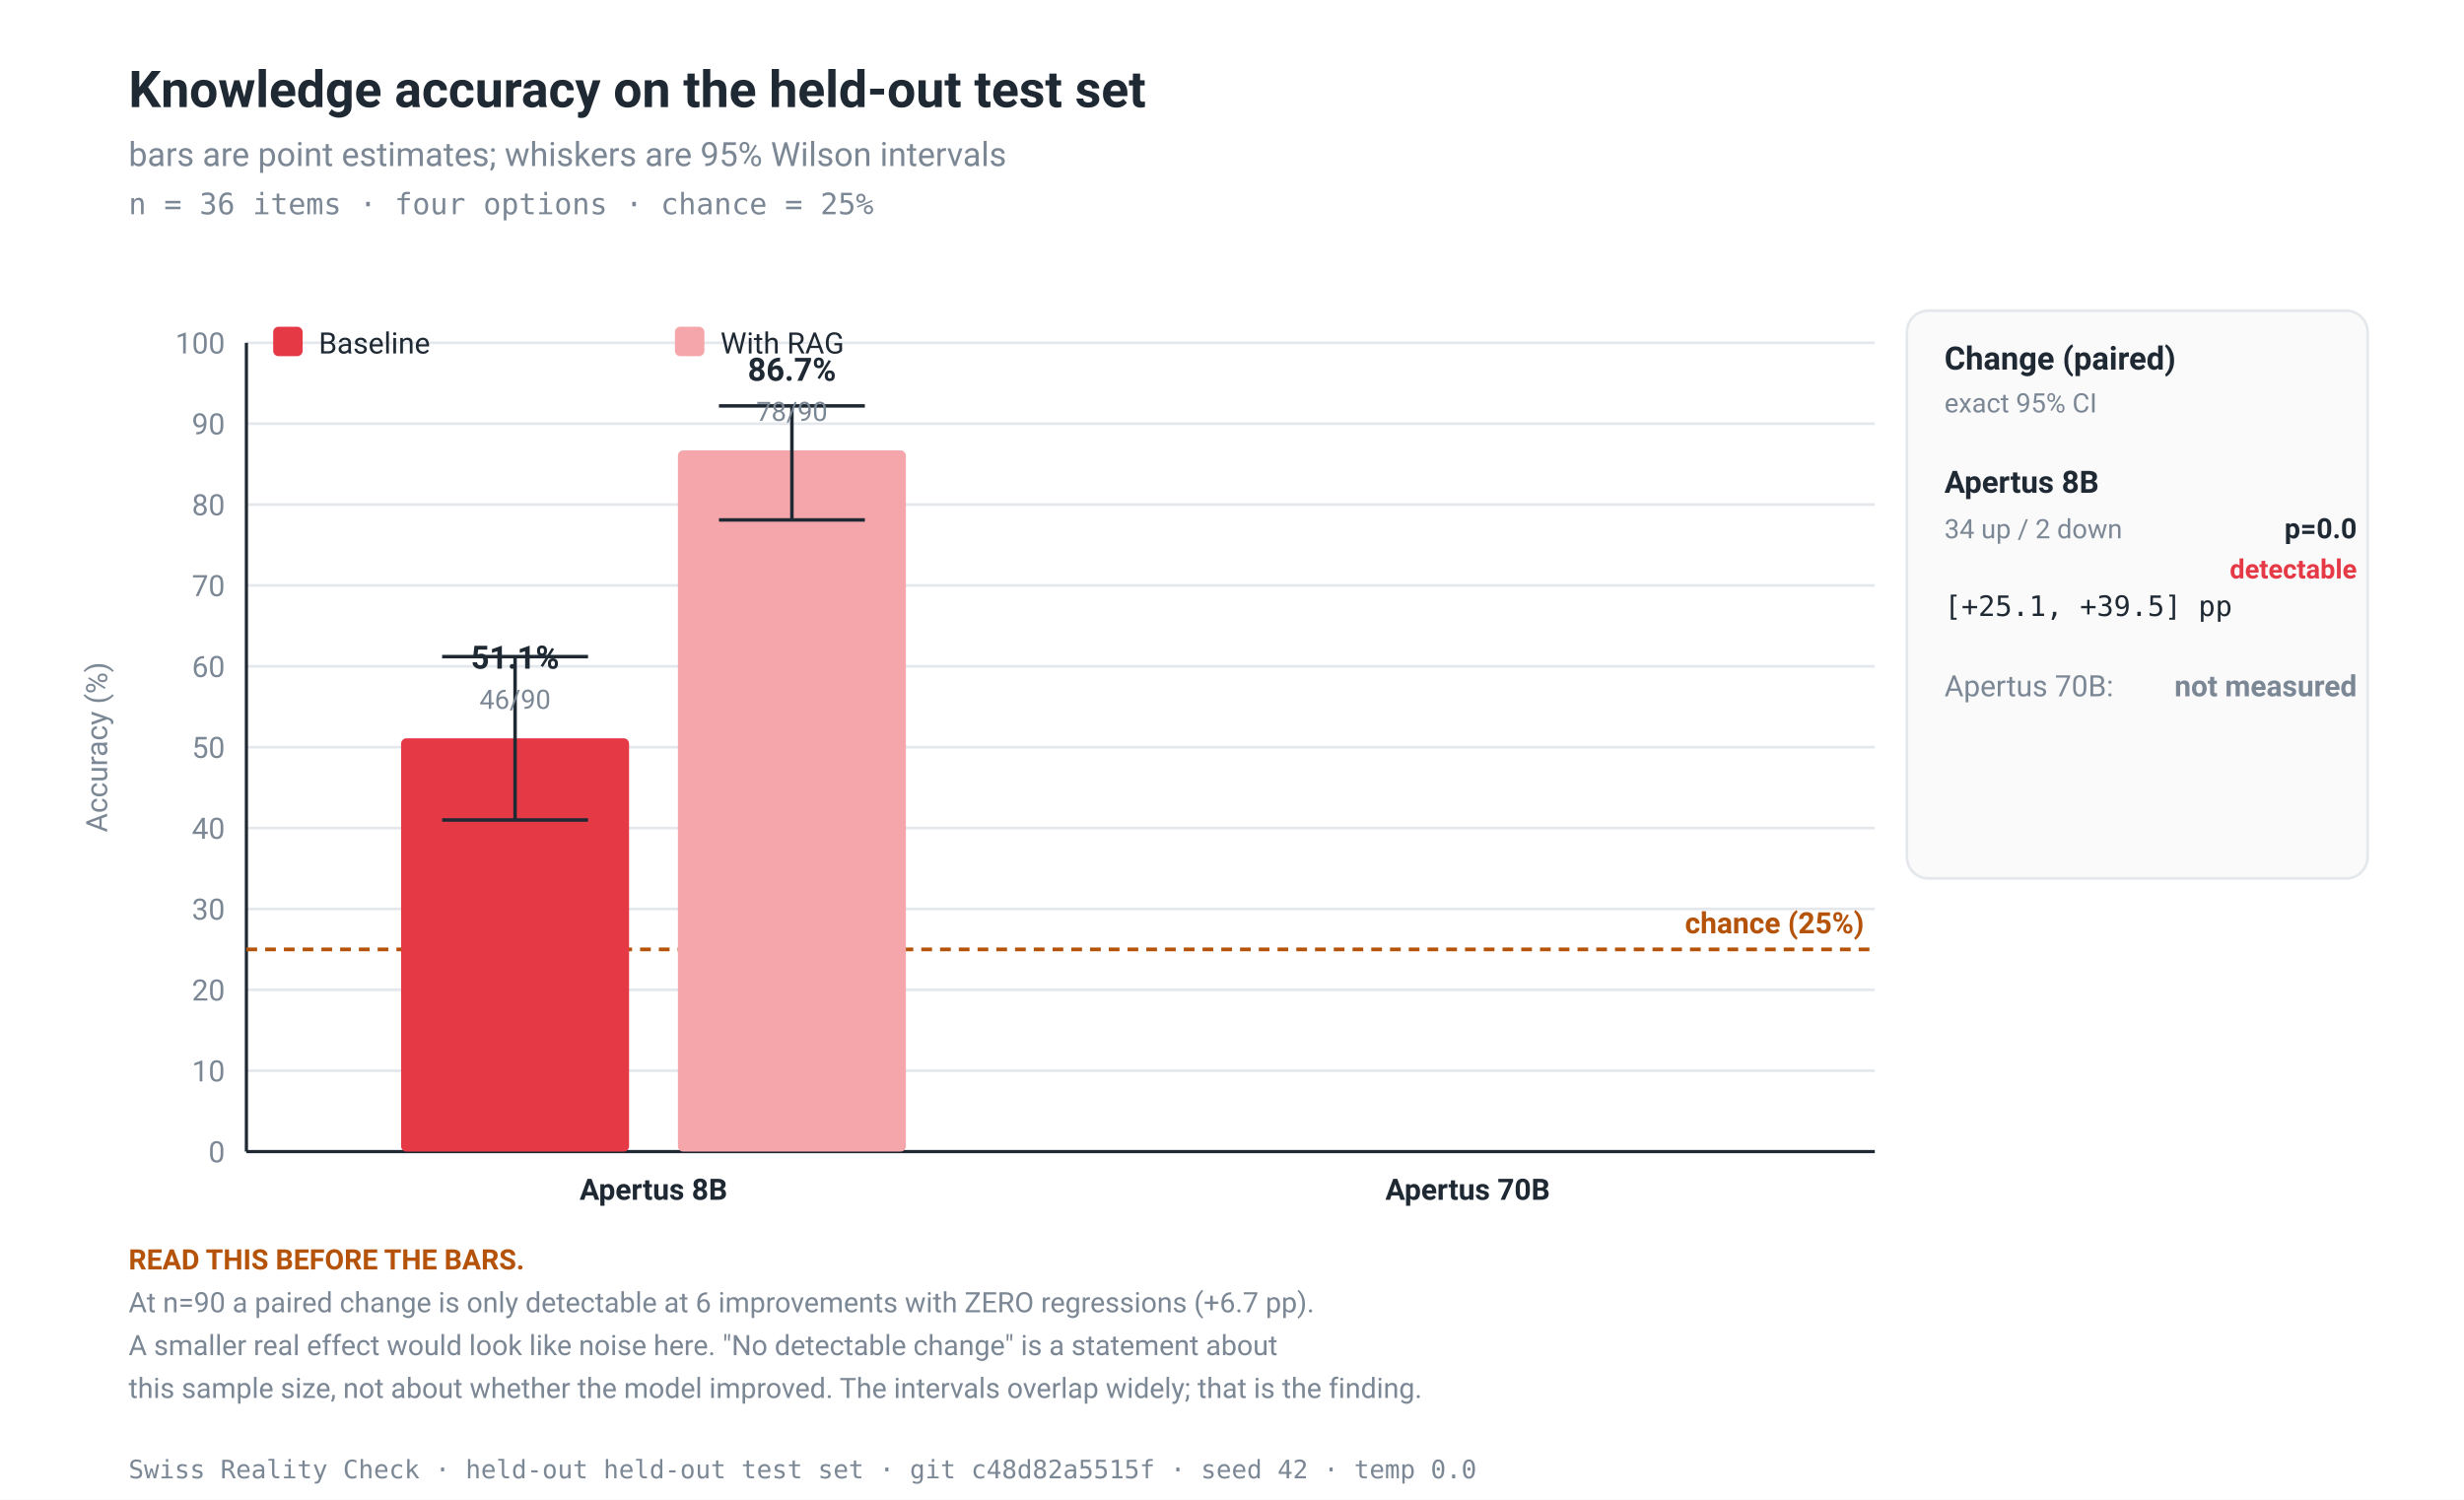
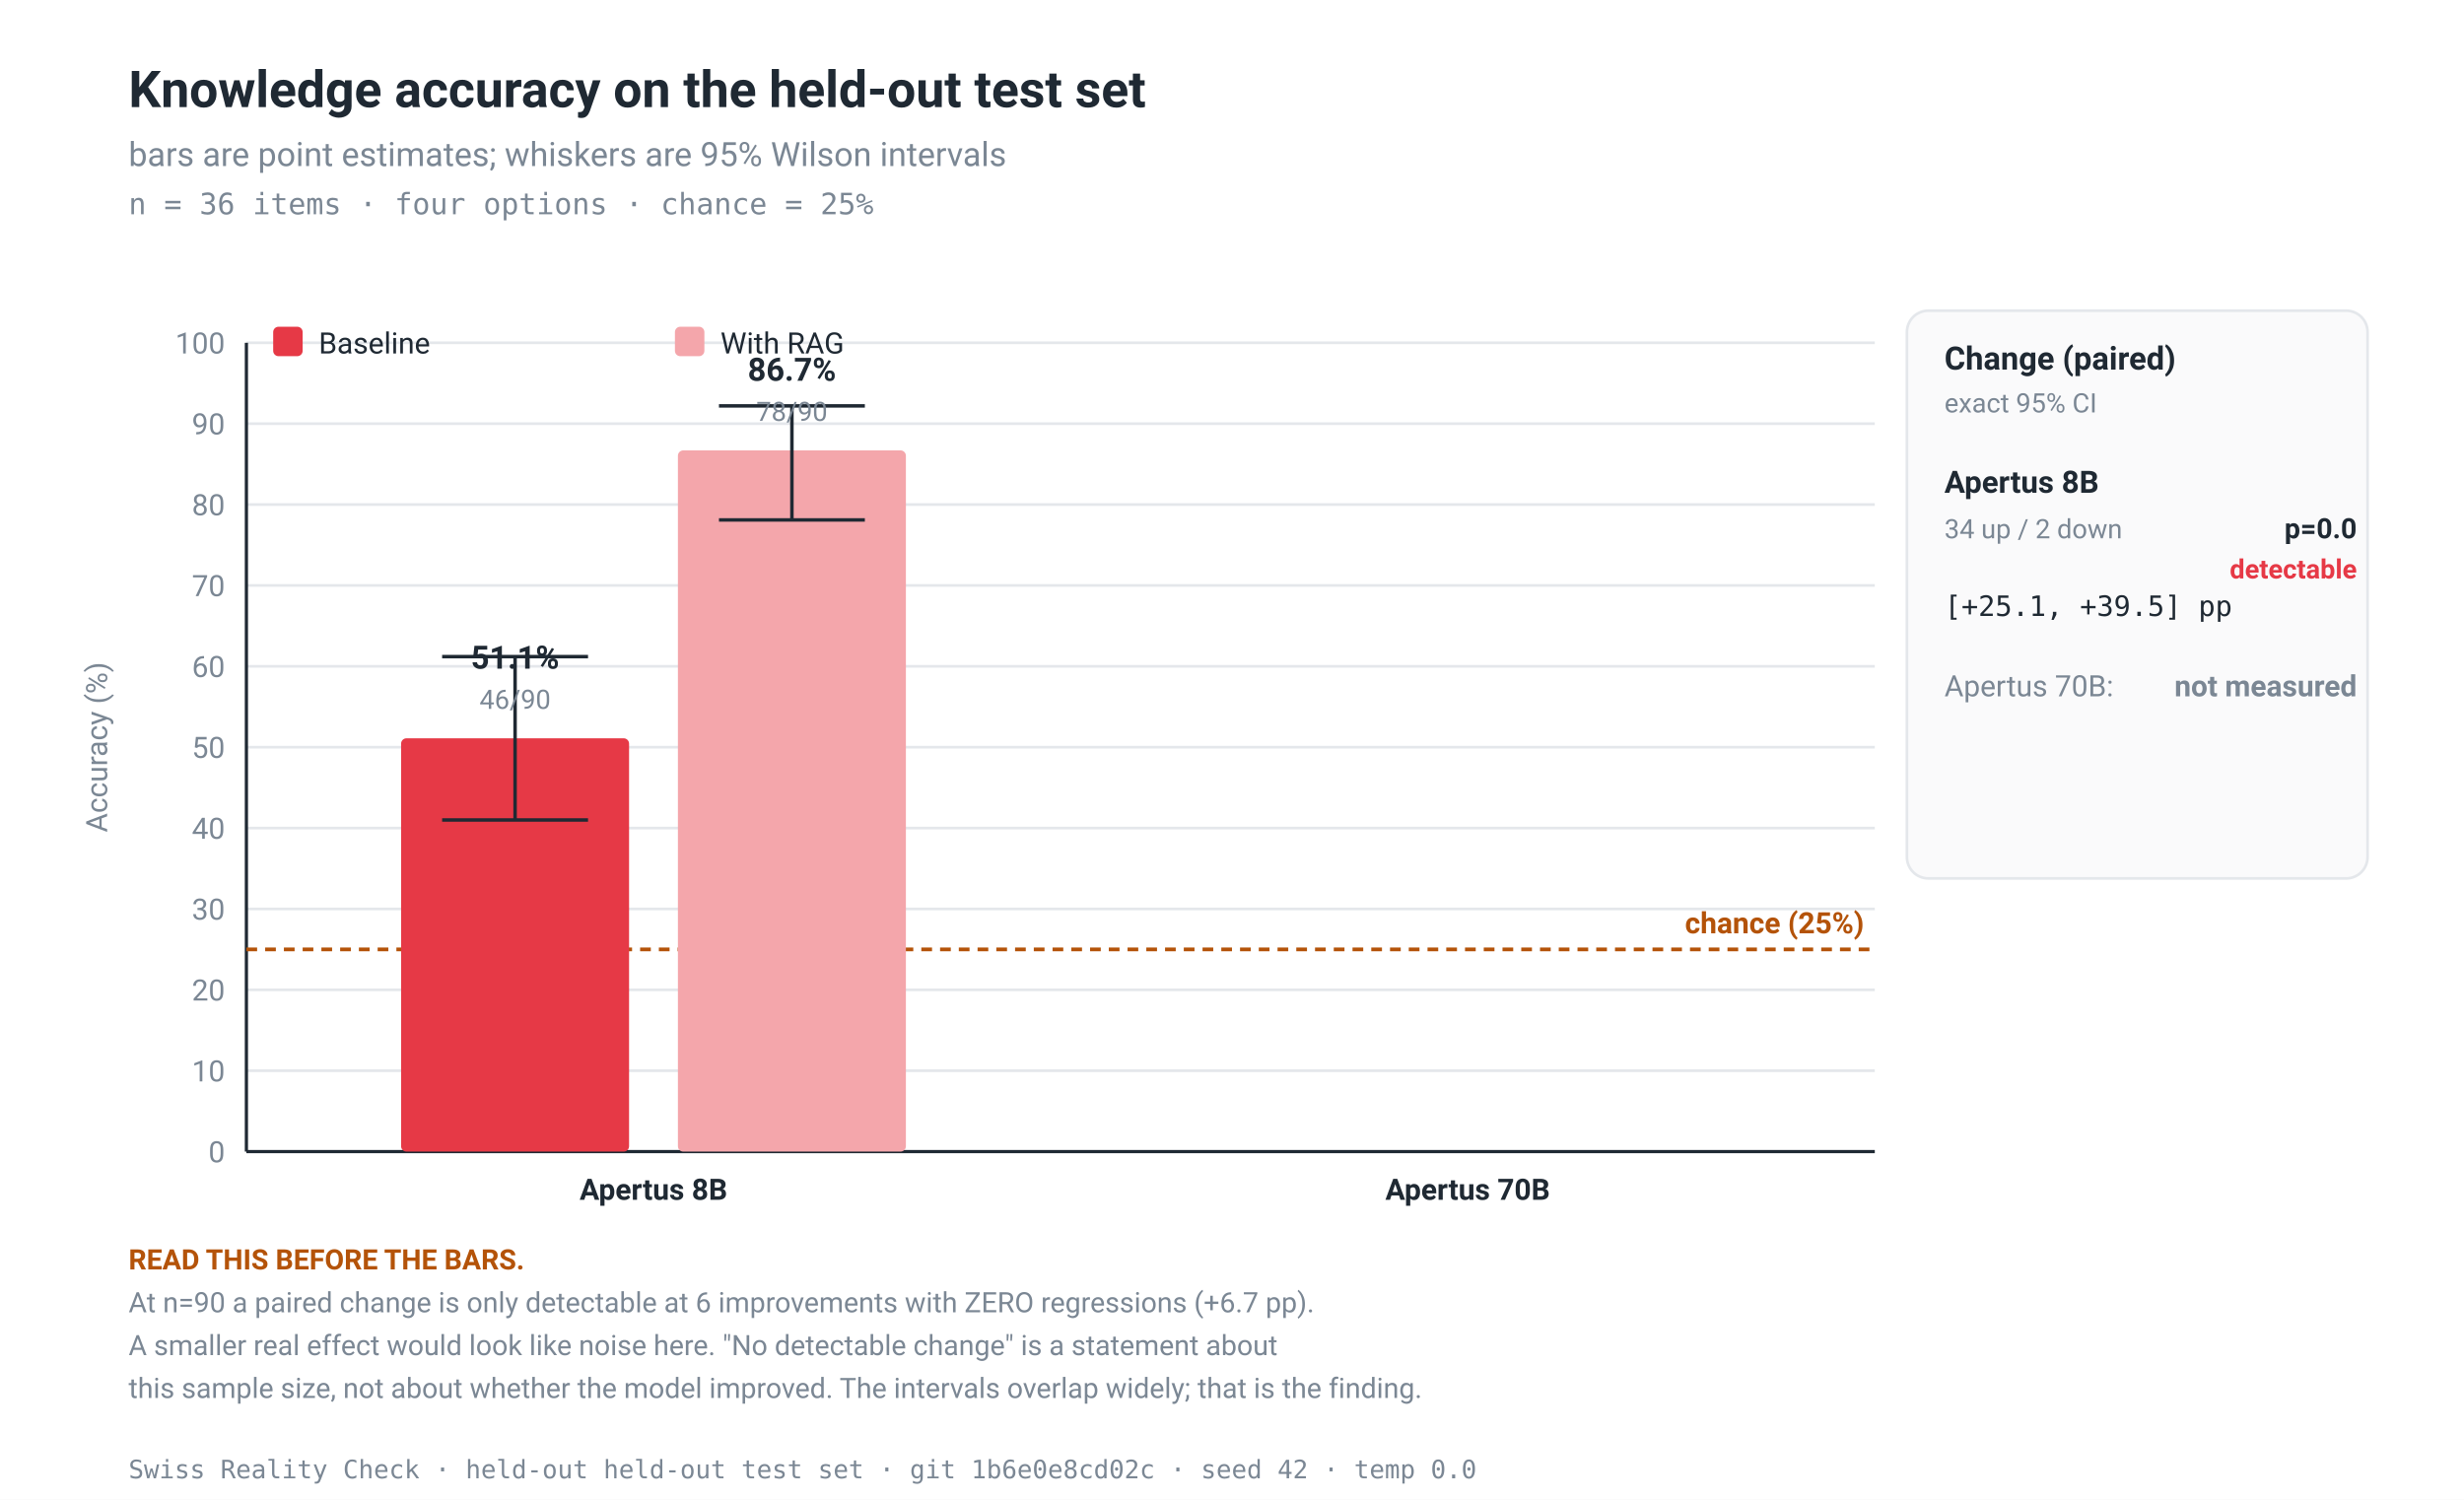
<svg xmlns="http://www.w3.org/2000/svg" width="920" height="560" viewBox="0 0 920 560" role="img" aria-labelledby="t" font-family="ui-sans-serif, -apple-system, 'Segoe UI', Roboto, 'Helvetica Neue', Arial, sans-serif">
  <rect width="920" height="560" fill="#FFFFFF" />
  <text x="48.00" y="40.00" font-family="ui-sans-serif, -apple-system, 'Segoe UI', Roboto, 'Helvetica Neue', Arial, sans-serif" font-size="19" fill="#1F2933" font-weight="bold" text-anchor="start" opacity="1.0" font-style="">Knowledge accuracy on the held-out test set</text>
  <text x="48.00" y="62.00" font-family="ui-sans-serif, -apple-system, 'Segoe UI', Roboto, 'Helvetica Neue', Arial, sans-serif" font-size="12.5" fill="#7B8794" font-weight="normal" text-anchor="start" opacity="1.0" font-style="">bars are point estimates; whiskers are 95% Wilson intervals</text>
  <text x="48.00" y="80.00" font-family="ui-monospace, SFMono-Regular, Menlo, Consolas, monospace" font-size="11" fill="#7B8794" font-weight="normal" text-anchor="start" opacity="1.0" font-style="">n = 36 items · four options · chance = 25%</text>
  <line x1="92.00" y1="430.00" x2="700.00" y2="430.00" stroke="#E4E7EB" stroke-width="1" stroke-linecap="butt" />
  <text x="84.00" y="434.00" font-family="ui-sans-serif, -apple-system, 'Segoe UI', Roboto, 'Helvetica Neue', Arial, sans-serif" font-size="11" fill="#7B8794" font-weight="normal" text-anchor="end" opacity="1.0" font-style="">0</text>
  <line x1="92.00" y1="399.80" x2="700.00" y2="399.80" stroke="#E4E7EB" stroke-width="1" stroke-linecap="butt" />
  <text x="84.00" y="403.80" font-family="ui-sans-serif, -apple-system, 'Segoe UI', Roboto, 'Helvetica Neue', Arial, sans-serif" font-size="11" fill="#7B8794" font-weight="normal" text-anchor="end" opacity="1.0" font-style="">10</text>
  <line x1="92.00" y1="369.60" x2="700.00" y2="369.60" stroke="#E4E7EB" stroke-width="1" stroke-linecap="butt" />
  <text x="84.00" y="373.60" font-family="ui-sans-serif, -apple-system, 'Segoe UI', Roboto, 'Helvetica Neue', Arial, sans-serif" font-size="11" fill="#7B8794" font-weight="normal" text-anchor="end" opacity="1.0" font-style="">20</text>
  <line x1="92.00" y1="339.40" x2="700.00" y2="339.40" stroke="#E4E7EB" stroke-width="1" stroke-linecap="butt" />
  <text x="84.00" y="343.40" font-family="ui-sans-serif, -apple-system, 'Segoe UI', Roboto, 'Helvetica Neue', Arial, sans-serif" font-size="11" fill="#7B8794" font-weight="normal" text-anchor="end" opacity="1.0" font-style="">30</text>
  <line x1="92.00" y1="309.20" x2="700.00" y2="309.20" stroke="#E4E7EB" stroke-width="1" stroke-linecap="butt" />
  <text x="84.00" y="313.20" font-family="ui-sans-serif, -apple-system, 'Segoe UI', Roboto, 'Helvetica Neue', Arial, sans-serif" font-size="11" fill="#7B8794" font-weight="normal" text-anchor="end" opacity="1.0" font-style="">40</text>
  <line x1="92.00" y1="279.00" x2="700.00" y2="279.00" stroke="#E4E7EB" stroke-width="1" stroke-linecap="butt" />
  <text x="84.00" y="283.00" font-family="ui-sans-serif, -apple-system, 'Segoe UI', Roboto, 'Helvetica Neue', Arial, sans-serif" font-size="11" fill="#7B8794" font-weight="normal" text-anchor="end" opacity="1.0" font-style="">50</text>
  <line x1="92.00" y1="248.80" x2="700.00" y2="248.80" stroke="#E4E7EB" stroke-width="1" stroke-linecap="butt" />
  <text x="84.00" y="252.80" font-family="ui-sans-serif, -apple-system, 'Segoe UI', Roboto, 'Helvetica Neue', Arial, sans-serif" font-size="11" fill="#7B8794" font-weight="normal" text-anchor="end" opacity="1.0" font-style="">60</text>
  <line x1="92.00" y1="218.60" x2="700.00" y2="218.60" stroke="#E4E7EB" stroke-width="1" stroke-linecap="butt" />
  <text x="84.00" y="222.60" font-family="ui-sans-serif, -apple-system, 'Segoe UI', Roboto, 'Helvetica Neue', Arial, sans-serif" font-size="11" fill="#7B8794" font-weight="normal" text-anchor="end" opacity="1.0" font-style="">70</text>
  <line x1="92.00" y1="188.40" x2="700.00" y2="188.40" stroke="#E4E7EB" stroke-width="1" stroke-linecap="butt" />
  <text x="84.00" y="192.40" font-family="ui-sans-serif, -apple-system, 'Segoe UI', Roboto, 'Helvetica Neue', Arial, sans-serif" font-size="11" fill="#7B8794" font-weight="normal" text-anchor="end" opacity="1.0" font-style="">80</text>
  <line x1="92.00" y1="158.20" x2="700.00" y2="158.20" stroke="#E4E7EB" stroke-width="1" stroke-linecap="butt" />
  <text x="84.00" y="162.20" font-family="ui-sans-serif, -apple-system, 'Segoe UI', Roboto, 'Helvetica Neue', Arial, sans-serif" font-size="11" fill="#7B8794" font-weight="normal" text-anchor="end" opacity="1.0" font-style="">90</text>
  <line x1="92.00" y1="128.00" x2="700.00" y2="128.00" stroke="#E4E7EB" stroke-width="1" stroke-linecap="butt" />
  <text x="84.00" y="132.00" font-family="ui-sans-serif, -apple-system, 'Segoe UI', Roboto, 'Helvetica Neue', Arial, sans-serif" font-size="11" fill="#7B8794" font-weight="normal" text-anchor="end" opacity="1.0" font-style="">100</text>
  <line x1="92.00" y1="128.00" x2="92.00" y2="430.00" stroke="#1F2933" stroke-width="1.2" stroke-linecap="butt" />
  <line x1="92.00" y1="430.00" x2="700.00" y2="430.00" stroke="#1F2933" stroke-width="1.2" stroke-linecap="butt" />
  <text x="40.00" y="279.00" font-family="ui-sans-serif, -apple-system, 'Segoe UI', Roboto, 'Helvetica Neue', Arial, sans-serif" font-size="11" fill="#7B8794" font-weight="normal" text-anchor="middle" transform="rotate(-90 40.00 279.00)">Accuracy (%)</text>
  <line x1="92.00" y1="354.50" x2="700.00" y2="354.50" stroke="#B45309" stroke-width="1.4" stroke-linecap="butt" stroke-dasharray="4 3" />
  <text x="696.00" y="348.50" font-family="ui-sans-serif, -apple-system, 'Segoe UI', Roboto, 'Helvetica Neue', Arial, sans-serif" font-size="11" fill="#B45309" font-weight="bold" text-anchor="end" opacity="1.0" font-style="">chance (25%)</text>
  <rect x="149.76" y="275.68" width="85.12" height="154.32" rx="2" fill="#E63946" stroke="none" stroke-width="1.4" opacity="1.0" />
  <line x1="192.32" y1="245.18" x2="192.32" y2="306.18" stroke="#1F2933" stroke-width="1.3" stroke-linecap="butt" />
  <line x1="165.08" y1="245.18" x2="219.56" y2="245.18" stroke="#1F2933" stroke-width="1.3" stroke-linecap="butt" />
  <line x1="165.08" y1="306.18" x2="219.56" y2="306.18" stroke="#1F2933" stroke-width="1.3" stroke-linecap="butt" />
  <text x="192.32" y="249.68" font-family="ui-sans-serif, -apple-system, 'Segoe UI', Roboto, 'Helvetica Neue', Arial, sans-serif" font-size="12" fill="#1F2933" font-weight="bold" text-anchor="middle" opacity="1.0" font-style="">51.1%</text>
  <text x="192.32" y="264.68" font-family="ui-sans-serif, -apple-system, 'Segoe UI', Roboto, 'Helvetica Neue', Arial, sans-serif" font-size="10" fill="#7B8794" font-weight="normal" text-anchor="middle" opacity="1.0" font-style="">46/90</text>
  <rect x="253.12" y="168.17" width="85.12" height="261.83" rx="2" fill="#F4A6AB" stroke="none" stroke-width="1.4" opacity="1.0" />
  <line x1="295.68" y1="151.56" x2="295.68" y2="194.14" stroke="#1F2933" stroke-width="1.3" stroke-linecap="butt" />
  <line x1="268.44" y1="151.56" x2="322.92" y2="151.56" stroke="#1F2933" stroke-width="1.3" stroke-linecap="butt" />
  <line x1="268.44" y1="194.14" x2="322.92" y2="194.14" stroke="#1F2933" stroke-width="1.3" stroke-linecap="butt" />
  <text x="295.68" y="142.17" font-family="ui-sans-serif, -apple-system, 'Segoe UI', Roboto, 'Helvetica Neue', Arial, sans-serif" font-size="12" fill="#1F2933" font-weight="bold" text-anchor="middle" opacity="1.0" font-style="">86.7%</text>
  <text x="295.68" y="157.17" font-family="ui-sans-serif, -apple-system, 'Segoe UI', Roboto, 'Helvetica Neue', Arial, sans-serif" font-size="10" fill="#7B8794" font-weight="normal" text-anchor="middle" opacity="1.0" font-style="">78/90</text>
  <text x="244.00" y="448.00" font-family="ui-sans-serif, -apple-system, 'Segoe UI', Roboto, 'Helvetica Neue', Arial, sans-serif" font-size="11" fill="#1F2933" font-weight="bold" text-anchor="middle" opacity="1.0" font-style="">Apertus 8B</text>
  <text x="548.00" y="448.00" font-family="ui-sans-serif, -apple-system, 'Segoe UI', Roboto, 'Helvetica Neue', Arial, sans-serif" font-size="11" fill="#1F2933" font-weight="bold" text-anchor="middle" opacity="1.0" font-style="">Apertus 70B</text>
  <rect x="102.00" y="122.00" width="11.00" height="11.00" rx="2" fill="#E63946" stroke="none" stroke-width="1" opacity="1.0" />
  <text x="119.00" y="132.00" font-family="ui-sans-serif, -apple-system, 'Segoe UI', Roboto, 'Helvetica Neue', Arial, sans-serif" font-size="11" fill="#1F2933" font-weight="normal" text-anchor="start" opacity="1.0" font-style="">Baseline</text>
  <rect x="252.00" y="122.00" width="11.00" height="11.00" rx="2" fill="#F4A6AB" stroke="none" stroke-width="1" opacity="1.0" />
  <text x="269.00" y="132.00" font-family="ui-sans-serif, -apple-system, 'Segoe UI', Roboto, 'Helvetica Neue', Arial, sans-serif" font-size="11" fill="#1F2933" font-weight="normal" text-anchor="start" opacity="1.0" font-style="">With RAG</text>
  <rect x="712.00" y="116.00" width="172.00" height="212.00" rx="8" fill="#FAFAFB" stroke="#E4E7EB" stroke-width="1" opacity="1.0" />
  <text x="726.00" y="138.00" font-family="ui-sans-serif, -apple-system, 'Segoe UI', Roboto, 'Helvetica Neue', Arial, sans-serif" font-size="12" fill="#1F2933" font-weight="bold" text-anchor="start" opacity="1.0" font-style="">Change (paired)</text>
  <text x="726.00" y="154.00" font-family="ui-sans-serif, -apple-system, 'Segoe UI', Roboto, 'Helvetica Neue', Arial, sans-serif" font-size="10" fill="#7B8794" font-weight="normal" text-anchor="start" opacity="1.0" font-style="">exact 95% CI</text>
  <text x="726.00" y="184.00" font-family="ui-sans-serif, -apple-system, 'Segoe UI', Roboto, 'Helvetica Neue', Arial, sans-serif" font-size="11.5" fill="#1F2933" font-weight="bold" text-anchor="start" opacity="1.0" font-style="">Apertus 8B</text>
  <text x="726.00" y="201.00" font-family="ui-sans-serif, -apple-system, 'Segoe UI', Roboto, 'Helvetica Neue', Arial, sans-serif" font-size="10" fill="#7B8794" font-weight="normal" text-anchor="start" opacity="1.0" font-style="">34 up / 2 down</text>
  <text x="880.00" y="201.00" font-family="ui-sans-serif, -apple-system, 'Segoe UI', Roboto, 'Helvetica Neue', Arial, sans-serif" font-size="10.5" fill="#1F2933" font-weight="bold" text-anchor="end" opacity="1.0" font-style="">p=0.0</text>
  <text x="880.00" y="216.00" font-family="ui-sans-serif, -apple-system, 'Segoe UI', Roboto, 'Helvetica Neue', Arial, sans-serif" font-size="10" fill="#E63946" font-weight="bold" text-anchor="end" opacity="1.0" font-style="">detectable</text>
  <text x="726.00" y="230.00" font-family="ui-monospace, SFMono-Regular, Menlo, Consolas, monospace" font-size="10.5" fill="#1F2933" font-weight="normal" text-anchor="start" opacity="1.0" font-style="">[+25.1, +39.5] pp</text>
  <text x="726.00" y="260.00" font-family="ui-sans-serif, -apple-system, 'Segoe UI', Roboto, 'Helvetica Neue', Arial, sans-serif" font-size="11" fill="#7B8794" font-weight="normal" text-anchor="start" opacity="1.0" font-style="">Apertus 70B:</text>
  <text x="880.00" y="260.00" font-family="ui-sans-serif, -apple-system, 'Segoe UI', Roboto, 'Helvetica Neue', Arial, sans-serif" font-size="11" fill="#7B8794" font-weight="bold" text-anchor="end" opacity="1.0" font-style="">not measured</text>
  <text x="48.00" y="474.00" font-family="ui-sans-serif, -apple-system, 'Segoe UI', Roboto, 'Helvetica Neue', Arial, sans-serif" font-size="10.5" fill="#B45309" font-weight="bold" text-anchor="start" opacity="1.0" font-style="">READ THIS BEFORE THE BARS.</text>
  <text x="48.00" y="490.00" font-family="ui-sans-serif, -apple-system, 'Segoe UI', Roboto, 'Helvetica Neue', Arial, sans-serif" font-size="10.5" fill="#7B8794" font-weight="normal" text-anchor="start" opacity="1.0" font-style="">At n=90 a paired change is only detectable at 6 improvements with ZERO regressions (+6.7 pp).</text>
  <text x="48.00" y="506.00" font-family="ui-sans-serif, -apple-system, 'Segoe UI', Roboto, 'Helvetica Neue', Arial, sans-serif" font-size="10.5" fill="#7B8794" font-weight="normal" text-anchor="start" opacity="1.0" font-style="">A smaller real effect would look like noise here. "No detectable change" is a statement about</text>
  <text x="48.00" y="522.00" font-family="ui-sans-serif, -apple-system, 'Segoe UI', Roboto, 'Helvetica Neue', Arial, sans-serif" font-size="10.5" fill="#7B8794" font-weight="normal" text-anchor="start" opacity="1.0" font-style="">this sample size, not about whether the model improved. The intervals overlap widely; that is the finding.</text>
-   <text x="48.00" y="552.00" font-family="ui-monospace, SFMono-Regular, Menlo, Consolas, monospace" font-size="9.5" fill="#7B8794" font-weight="normal" text-anchor="start" opacity="1.0" font-style="">Swiss Reality Check · held-out held-out test set · git c48d82a5515f · seed 42 · temp 0.0</text>
+   <text x="48.00" y="552.00" font-family="ui-monospace, SFMono-Regular, Menlo, Consolas, monospace" font-size="9.5" fill="#7B8794" font-weight="normal" text-anchor="start" opacity="1.0" font-style="">Swiss Reality Check · held-out held-out test set · git 1b6e0e8cd02c · seed 42 · temp 0.0</text>
</svg>
